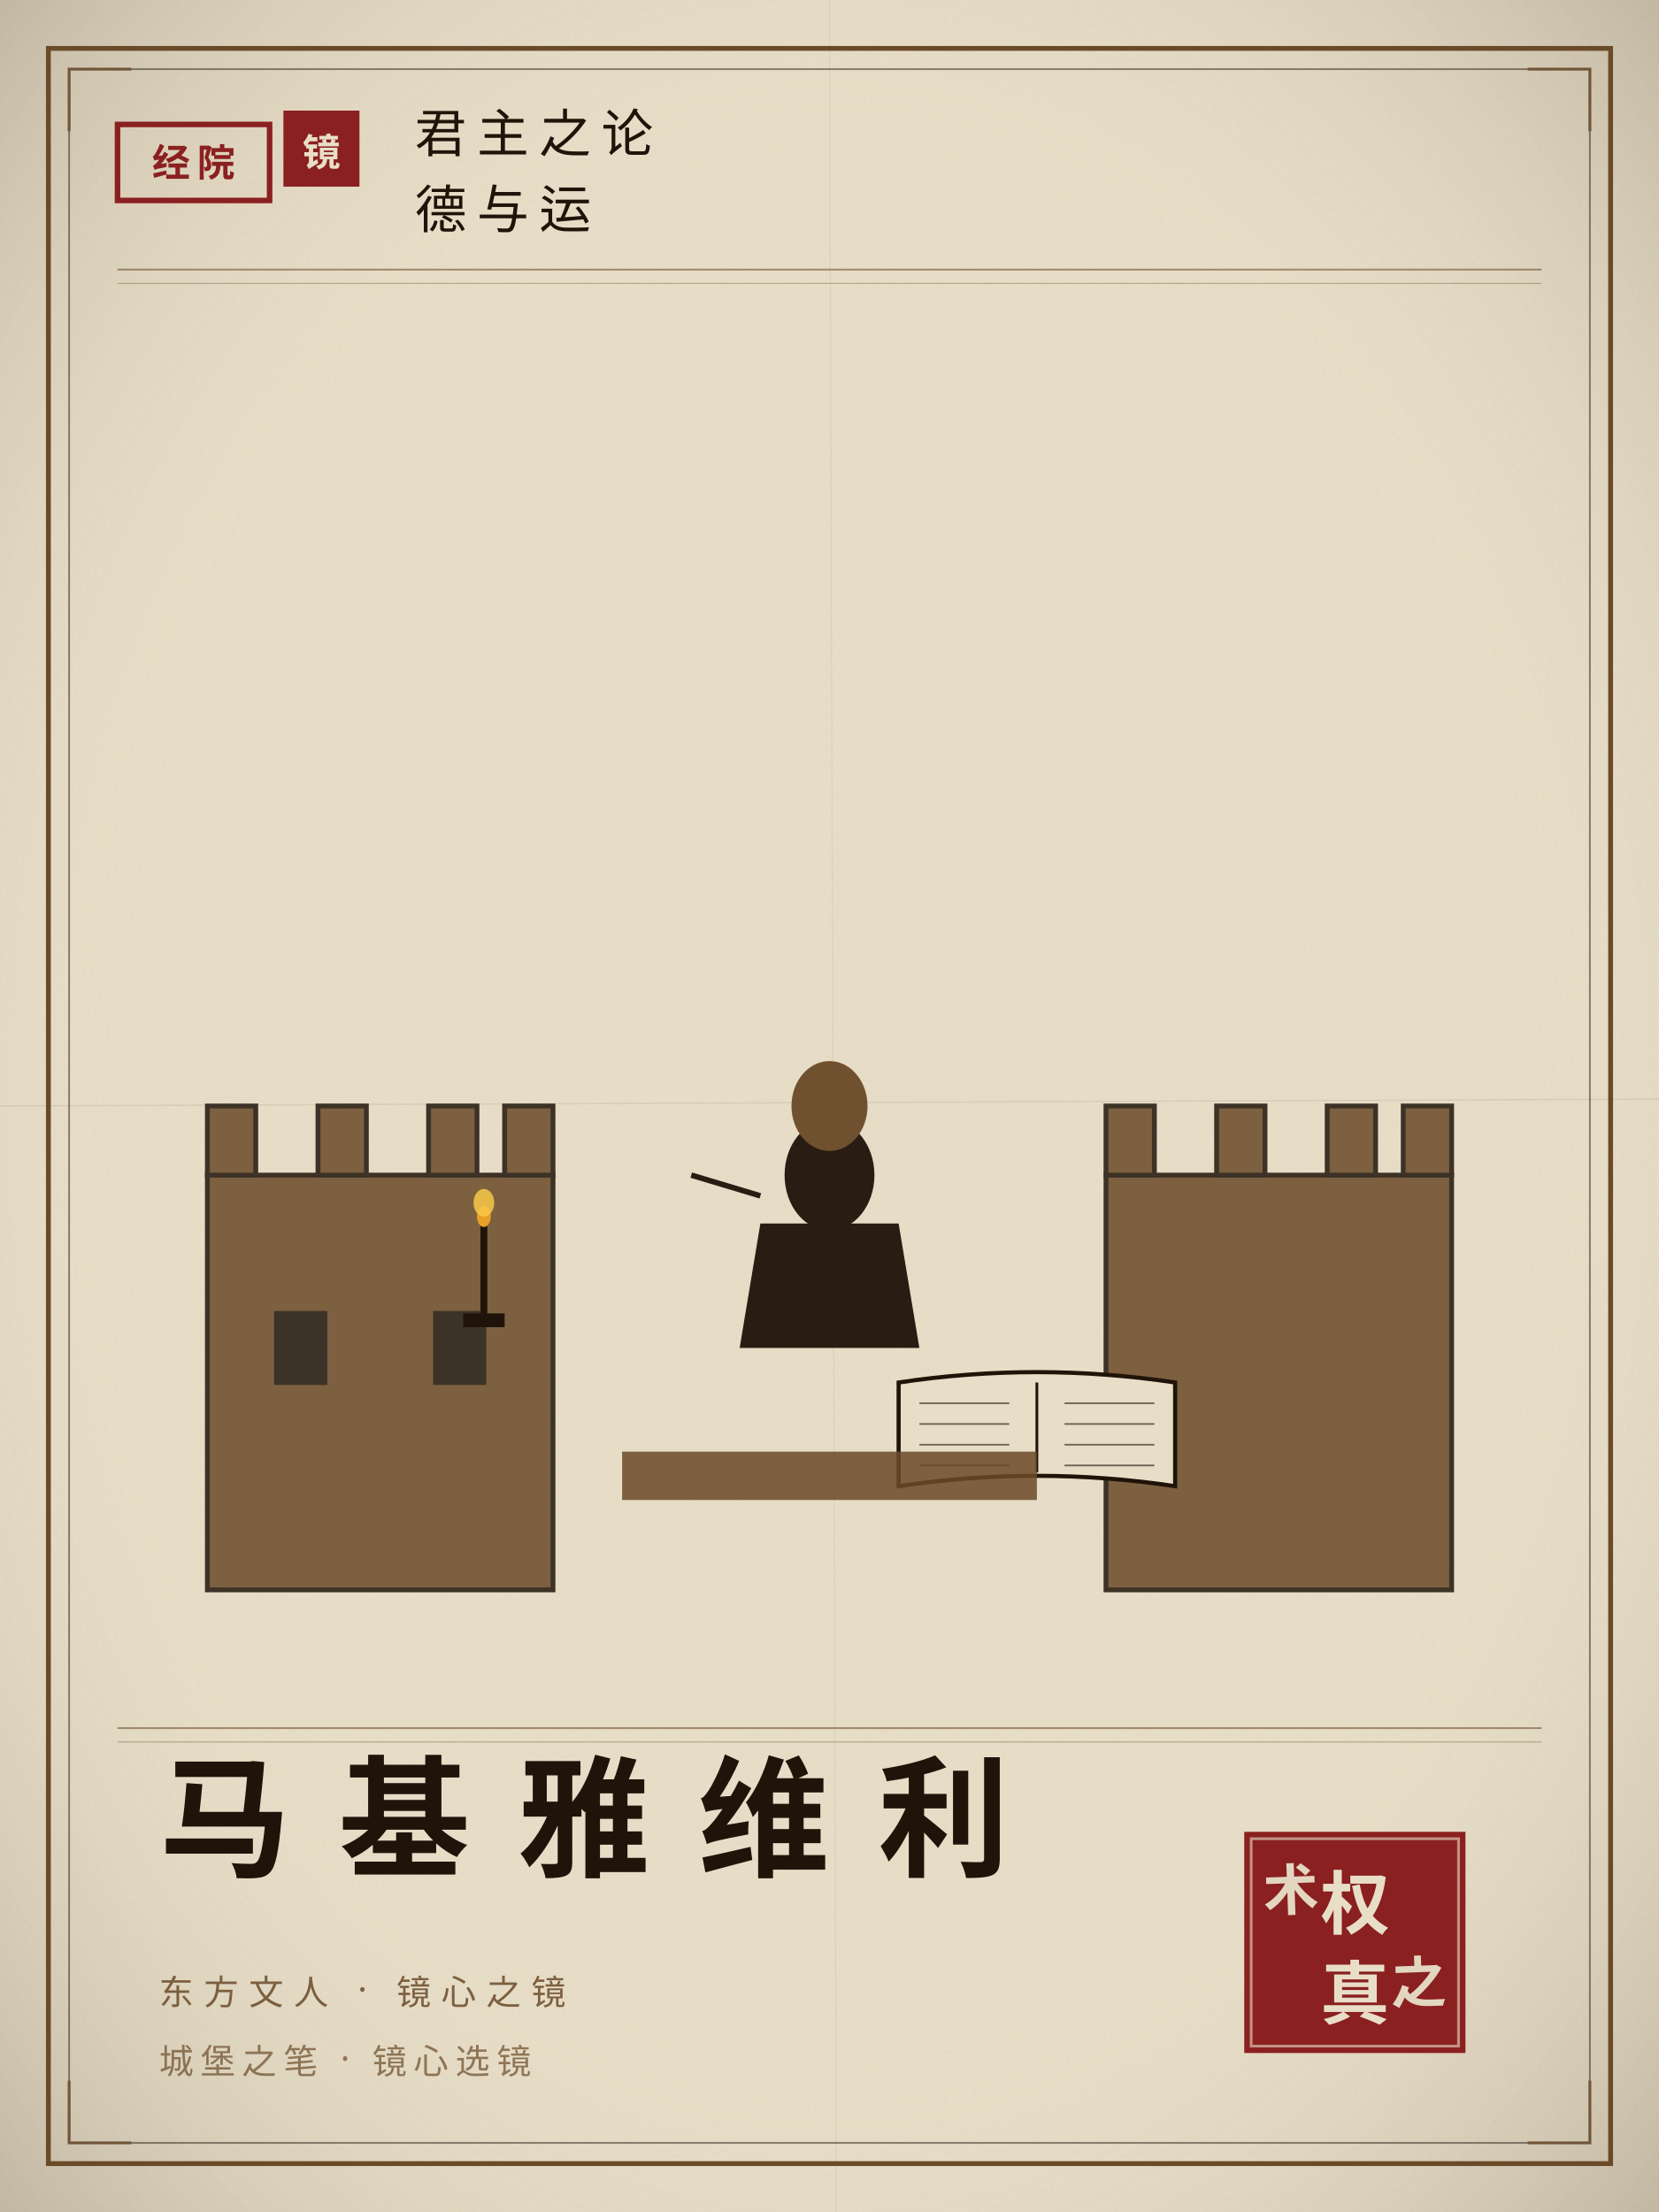
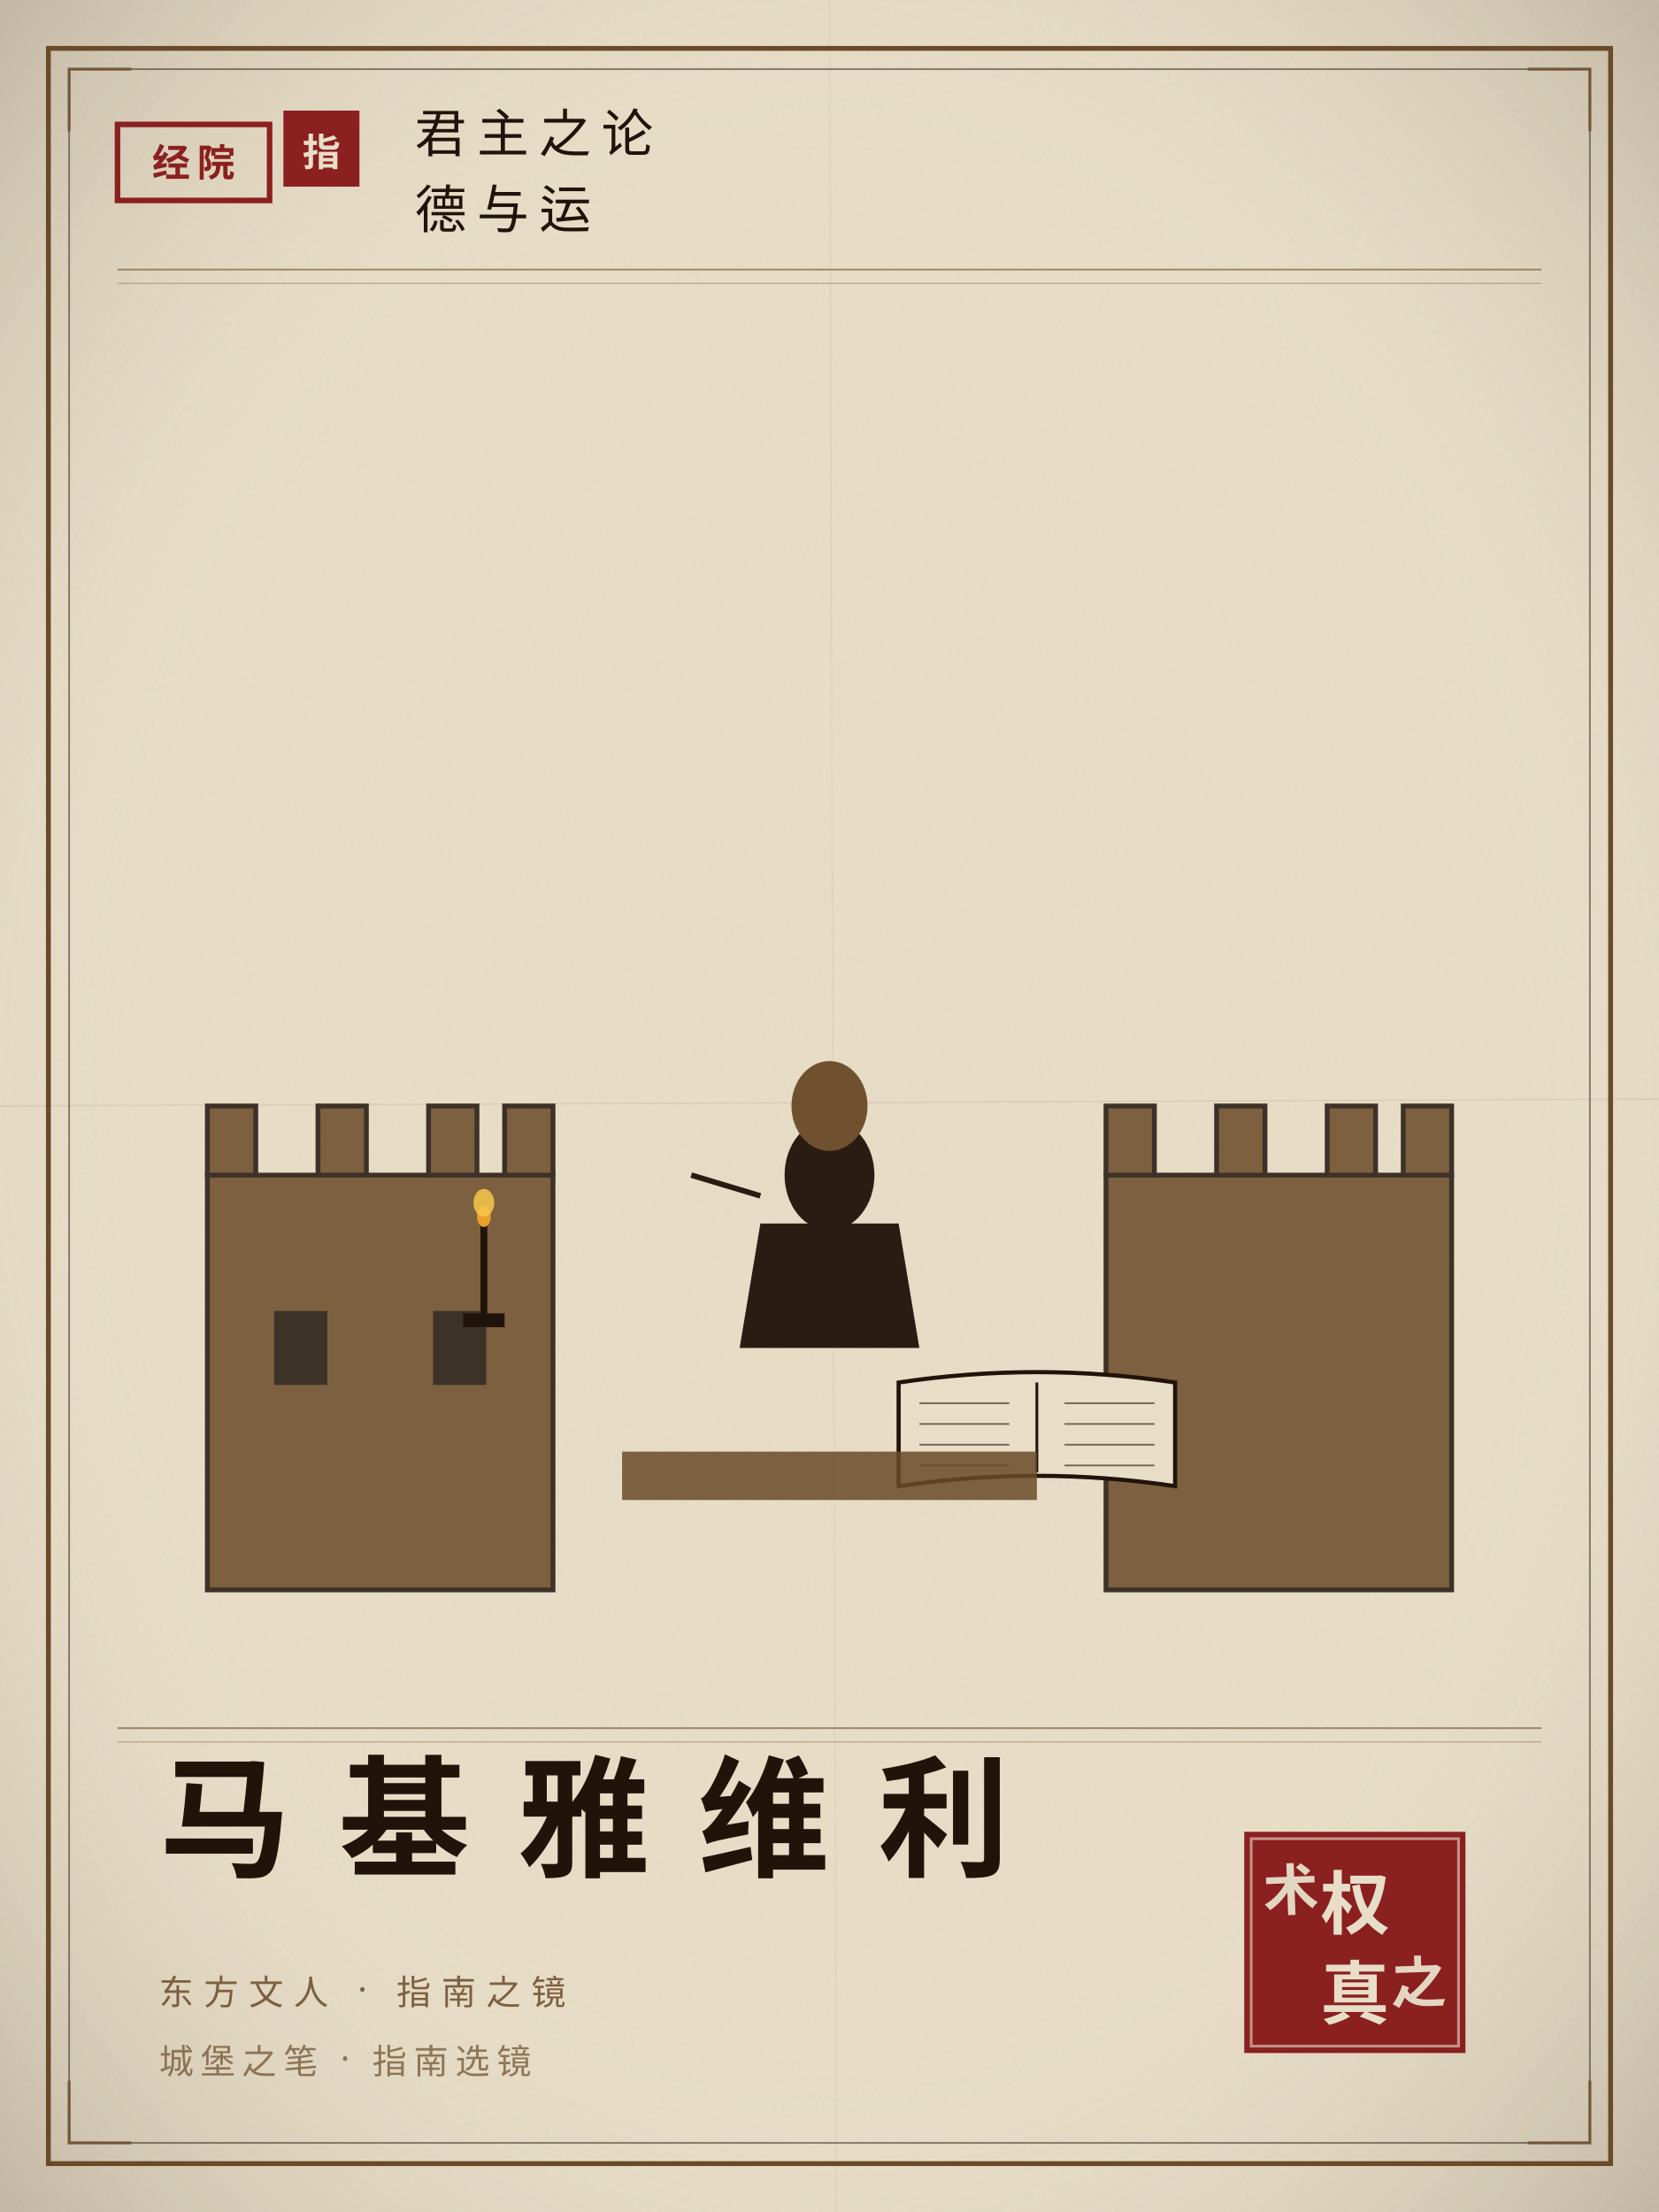
<svg xmlns="http://www.w3.org/2000/svg" viewBox="0 0 480 640" width="480" height="640" preserveAspectRatio="xMidYMid meet">
  <defs>
    <filter id="ink-135" x="-10%" y="-10%" width="120%" height="120%">
      <feTurbulence type="fractalNoise" baseFrequency="0.022" numOctaves="2" seed="135" result="noise" />
      <feDisplacementMap in="SourceGraphic" in2="noise" scale="2.4" />
    </filter>
    <filter id="ink-strong-135" x="-10%" y="-10%" width="120%" height="120%">
      <feTurbulence type="fractalNoise" baseFrequency="0.045" numOctaves="3" seed="142" result="noise" />
      <feDisplacementMap in="SourceGraphic" in2="noise" scale="3.6" />
    </filter>
    <filter id="wash-135" x="-20%" y="-20%" width="140%" height="140%">
      <feTurbulence type="fractalNoise" baseFrequency="0.018" numOctaves="2" seed="138" result="t" />
      <feDisplacementMap in="SourceGraphic" in2="t" scale="6" />
      <feGaussianBlur stdDeviation="0.6" />
    </filter>
    <filter id="haze-135">
      <feGaussianBlur stdDeviation="2.4" />
    </filter>
    <filter id="paper-135" x="0%" y="0%" width="100%" height="100%">
      <feTurbulence type="fractalNoise" baseFrequency="0.85" numOctaves="2" seed="146" result="grain" />
      <feColorMatrix in="grain" type="matrix" values="0 0 0 0 0.45                 0 0 0 0 0.35                 0 0 0 0 0.20                 0 0 0 0.10 0" />
    </filter>
  </defs>
  <rect x="0" y="0" width="480" height="640" fill="#e8dec8" />
  <rect x="0" y="0" width="480" height="640" fill="#e8dec8" filter="url(#paper-135)" opacity="0.55" />
  <radialGradient id="vignette-135" cx="50%" cy="50%" r="70%">
    <stop offset="60%" stop-color="#e8dec8" stop-opacity="0" />
    <stop offset="100%" stop-color="#20140a" stop-opacity="0.18" />
  </radialGradient>
  <rect x="0" y="0" width="480" height="640" fill="url(#vignette-135)" />
  <path d="M 0 320 L 480 318" stroke="#20140a" stroke-width="0.4" opacity="0.08" />
  <path d="M 240 0 L 242 640" stroke="#20140a" stroke-width="0.3" opacity="0.06" />
  <rect x="14" y="14" width="452" height="612" fill="none" stroke="#6a4a28" stroke-width="1.4" />
  <rect x="20" y="20" width="440" height="600" fill="none" stroke="#20140a" stroke-width="0.5" opacity="0.5" />
  <g stroke="#6a4a28" stroke-width="0.9" fill="none" opacity="0.7">
    <path d="M 20 38 L 20 20 L 38 20" />
    <path d="M 442 20 L 460 20 L 460 38" />
    <path d="M 460 602 L 460 620 L 442 620" />
    <path d="M 38 620 L 20 620 L 20 602" />
  </g>
  <g>
    <g transform="translate(34 36)">
      <rect x="0" y="0" width="44" height="22" fill="none" stroke="#8a2020" stroke-width="1.6" />
      <text x="22" y="15" text-anchor="middle" font-family="STKaiti, KaiTi, serif" font-size="11" fill="#8a2020" letter-spacing="2" font-weight="600">经院</text>
    </g>
    <g transform="translate(82 32)">
      <rect x="0" y="0" width="22" height="22" fill="#8a2020" />
-       <text x="11" y="16" text-anchor="middle" font-family="serif" font-size="11" fill="#e8dec8" font-weight="700">镜</text>
+       <text x="11" y="16" text-anchor="middle" font-family="serif" font-size="11" fill="#e8dec8" font-weight="700">指</text>
    </g>
    <g transform="translate(120 44)">
      <text font-family="STKaiti, KaiTi, serif" font-size="15" fill="#20140a" letter-spacing="3" font-weight="500">
        <tspan x="0" dy="0">君主之论</tspan>
        <tspan x="0" dy="22">德与运</tspan>
      </text>
    </g>
    <line x1="34" y1="78" x2="446" y2="78" stroke="#6a4a28" stroke-width="0.5" opacity="0.6" />
    <line x1="34" y1="82" x2="446" y2="82" stroke="#6a4a28" stroke-width="0.3" opacity="0.4" />
  </g>
  <g>
    <g transform="translate(60 320)" fill="#6a4a28" opacity="0.85" stroke="#20140a" stroke-width="1.4">
      <rect x="0" y="20" width="100" height="120" />
      <path d="M 0 20 L 0 0 L 14 0 L 14 20 Z" />
      <path d="M 32 20 L 32 0 L 46 0 L 46 20 Z" />
      <path d="M 64 20 L 64 0 L 78 0 L 78 20 Z" />
      <path d="M 86 20 L 86 0 L 100 0 L 100 20 Z" />
      <rect x="20" y="60" width="14" height="20" fill="#20140a" />
      <rect x="66" y="60" width="14" height="20" fill="#20140a" />
    </g>
    <g transform="translate(320 320)" fill="#6a4a28" opacity="0.85" stroke="#20140a" stroke-width="1.4">
      <rect x="0" y="20" width="100" height="120" />
      <path d="M 0 20 L 0 0 L 14 0 L 14 20 Z" />
      <path d="M 32 20 L 32 0 L 46 0 L 46 20 Z" />
      <path d="M 64 20 L 64 0 L 78 0 L 78 20 Z" />
      <path d="M 86 20 L 86 0 L 100 0 L 100 20 Z" />
    </g>
    <g>
      <line x1="140" y1="352" x2="140" y2="380" stroke="#20140a" stroke-width="2" />
      <ellipse cx="140" cy="352" rx="2" ry="3" fill="#e8a028" />
      <ellipse cx="140" cy="348" rx="3" ry="4" fill="#f8c848" opacity="0.85" />
      <rect x="134" y="380" width="12" height="4" fill="#20140a" />
    </g>
    <g>
      <path d="M 260 400 Q 300 394 340 400 L 340 430 Q 300 424 260 430 Z" fill="#e8dec8" stroke="#20140a" stroke-width="1.2" />
      <line x1="300" y1="400" x2="300" y2="426" stroke="#20140a" stroke-width="0.8" />
      <line x1="266" y1="406" x2="292" y2="406" stroke="#20140a" stroke-width="0.5" opacity="0.6" />
      <line x1="266" y1="412" x2="292" y2="412" stroke="#20140a" stroke-width="0.5" opacity="0.6" />
      <line x1="266" y1="418" x2="292" y2="418" stroke="#20140a" stroke-width="0.5" opacity="0.6" />
      <line x1="266" y1="424" x2="292" y2="424" stroke="#20140a" stroke-width="0.5" opacity="0.6" />
      <line x1="308" y1="406" x2="334" y2="406" stroke="#20140a" stroke-width="0.5" opacity="0.6" />
      <line x1="308" y1="412" x2="334" y2="412" stroke="#20140a" stroke-width="0.5" opacity="0.6" />
      <line x1="308" y1="418" x2="334" y2="418" stroke="#20140a" stroke-width="0.5" opacity="0.6" />
      <line x1="308" y1="424" x2="334" y2="424" stroke="#20140a" stroke-width="0.5" opacity="0.6" />
    </g>
    <rect x="180" y="420" width="120" height="14" fill="#6a4a28" opacity="0.85" />
    <g transform="translate(240 340)" fill="#20140a" opacity="0.95">
      <ellipse cx="0" cy="0" rx="13" ry="16" />
      <path d="M -20 14 L -26 50 L 26 50 L 20 14 Z" />
      <ellipse cx="0" cy="-20" rx="11" ry="13" fill="#6a4a28" />
      <line x1="-20" y1="6" x2="-40" y2="0" stroke="#20140a" stroke-width="1.6" />
    </g>
  </g>
  <g>
    <line x1="34" y1="500" x2="446" y2="500" stroke="#6a4a28" stroke-width="0.5" opacity="0.6" />
    <line x1="34" y1="504" x2="446" y2="504" stroke="#6a4a28" stroke-width="0.3" opacity="0.4" />
    <g transform="translate(46 540)">
      <text font-family="STKaiti, KaiTi, serif" font-size="38" fill="#20140a" letter-spacing="14" font-weight="700">马基雅维利</text>
-       <text x="0" y="40" font-family="STKaiti, KaiTi, serif" font-size="10" fill="#6a4a28" letter-spacing="3" opacity="0.85">东方文人 · 镜心之镜</text>
+       <text x="0" y="40" font-family="STKaiti, KaiTi, serif" font-size="10" fill="#6a4a28" letter-spacing="3" opacity="0.85">东方文人 · 指南之镜</text>
    </g>
    <g transform="translate(360 530)">
      <rect x="0" y="0" width="64" height="64" fill="#8a2020" filter="url(#ink-66)" />
      <rect x="2" y="2" width="60" height="60" fill="none" stroke="#e8dec8" stroke-width="0.8" opacity="0.6" />
      <text x="32" y="28" text-anchor="middle" font-family="serif" font-size="20" fill="#e8dec8" font-weight="900">权</text>
      <text x="32" y="54" text-anchor="middle" font-family="serif" font-size="20" fill="#e8dec8" font-weight="900">真</text>
      <g transform="rotate(-2 32 32)" opacity="0.95">
        <text x="14" y="22" text-anchor="middle" font-family="serif" font-size="16" fill="#e8dec8" font-weight="900">术</text>
        <text x="50" y="50" text-anchor="middle" font-family="serif" font-size="16" fill="#e8dec8" font-weight="900">之</text>
      </g>
    </g>
  </g>
  <g transform="translate(46 600)">
-     <text font-family="STKaiti, KaiTi, serif" font-size="10" fill="#6a4a28" letter-spacing="2" opacity="0.7">城堡之笔 · 镜心选镜</text>
+     <text font-family="STKaiti, KaiTi, serif" font-size="10" fill="#6a4a28" letter-spacing="2" opacity="0.7">城堡之笔 · 指南选镜</text>
  </g>
</svg>
